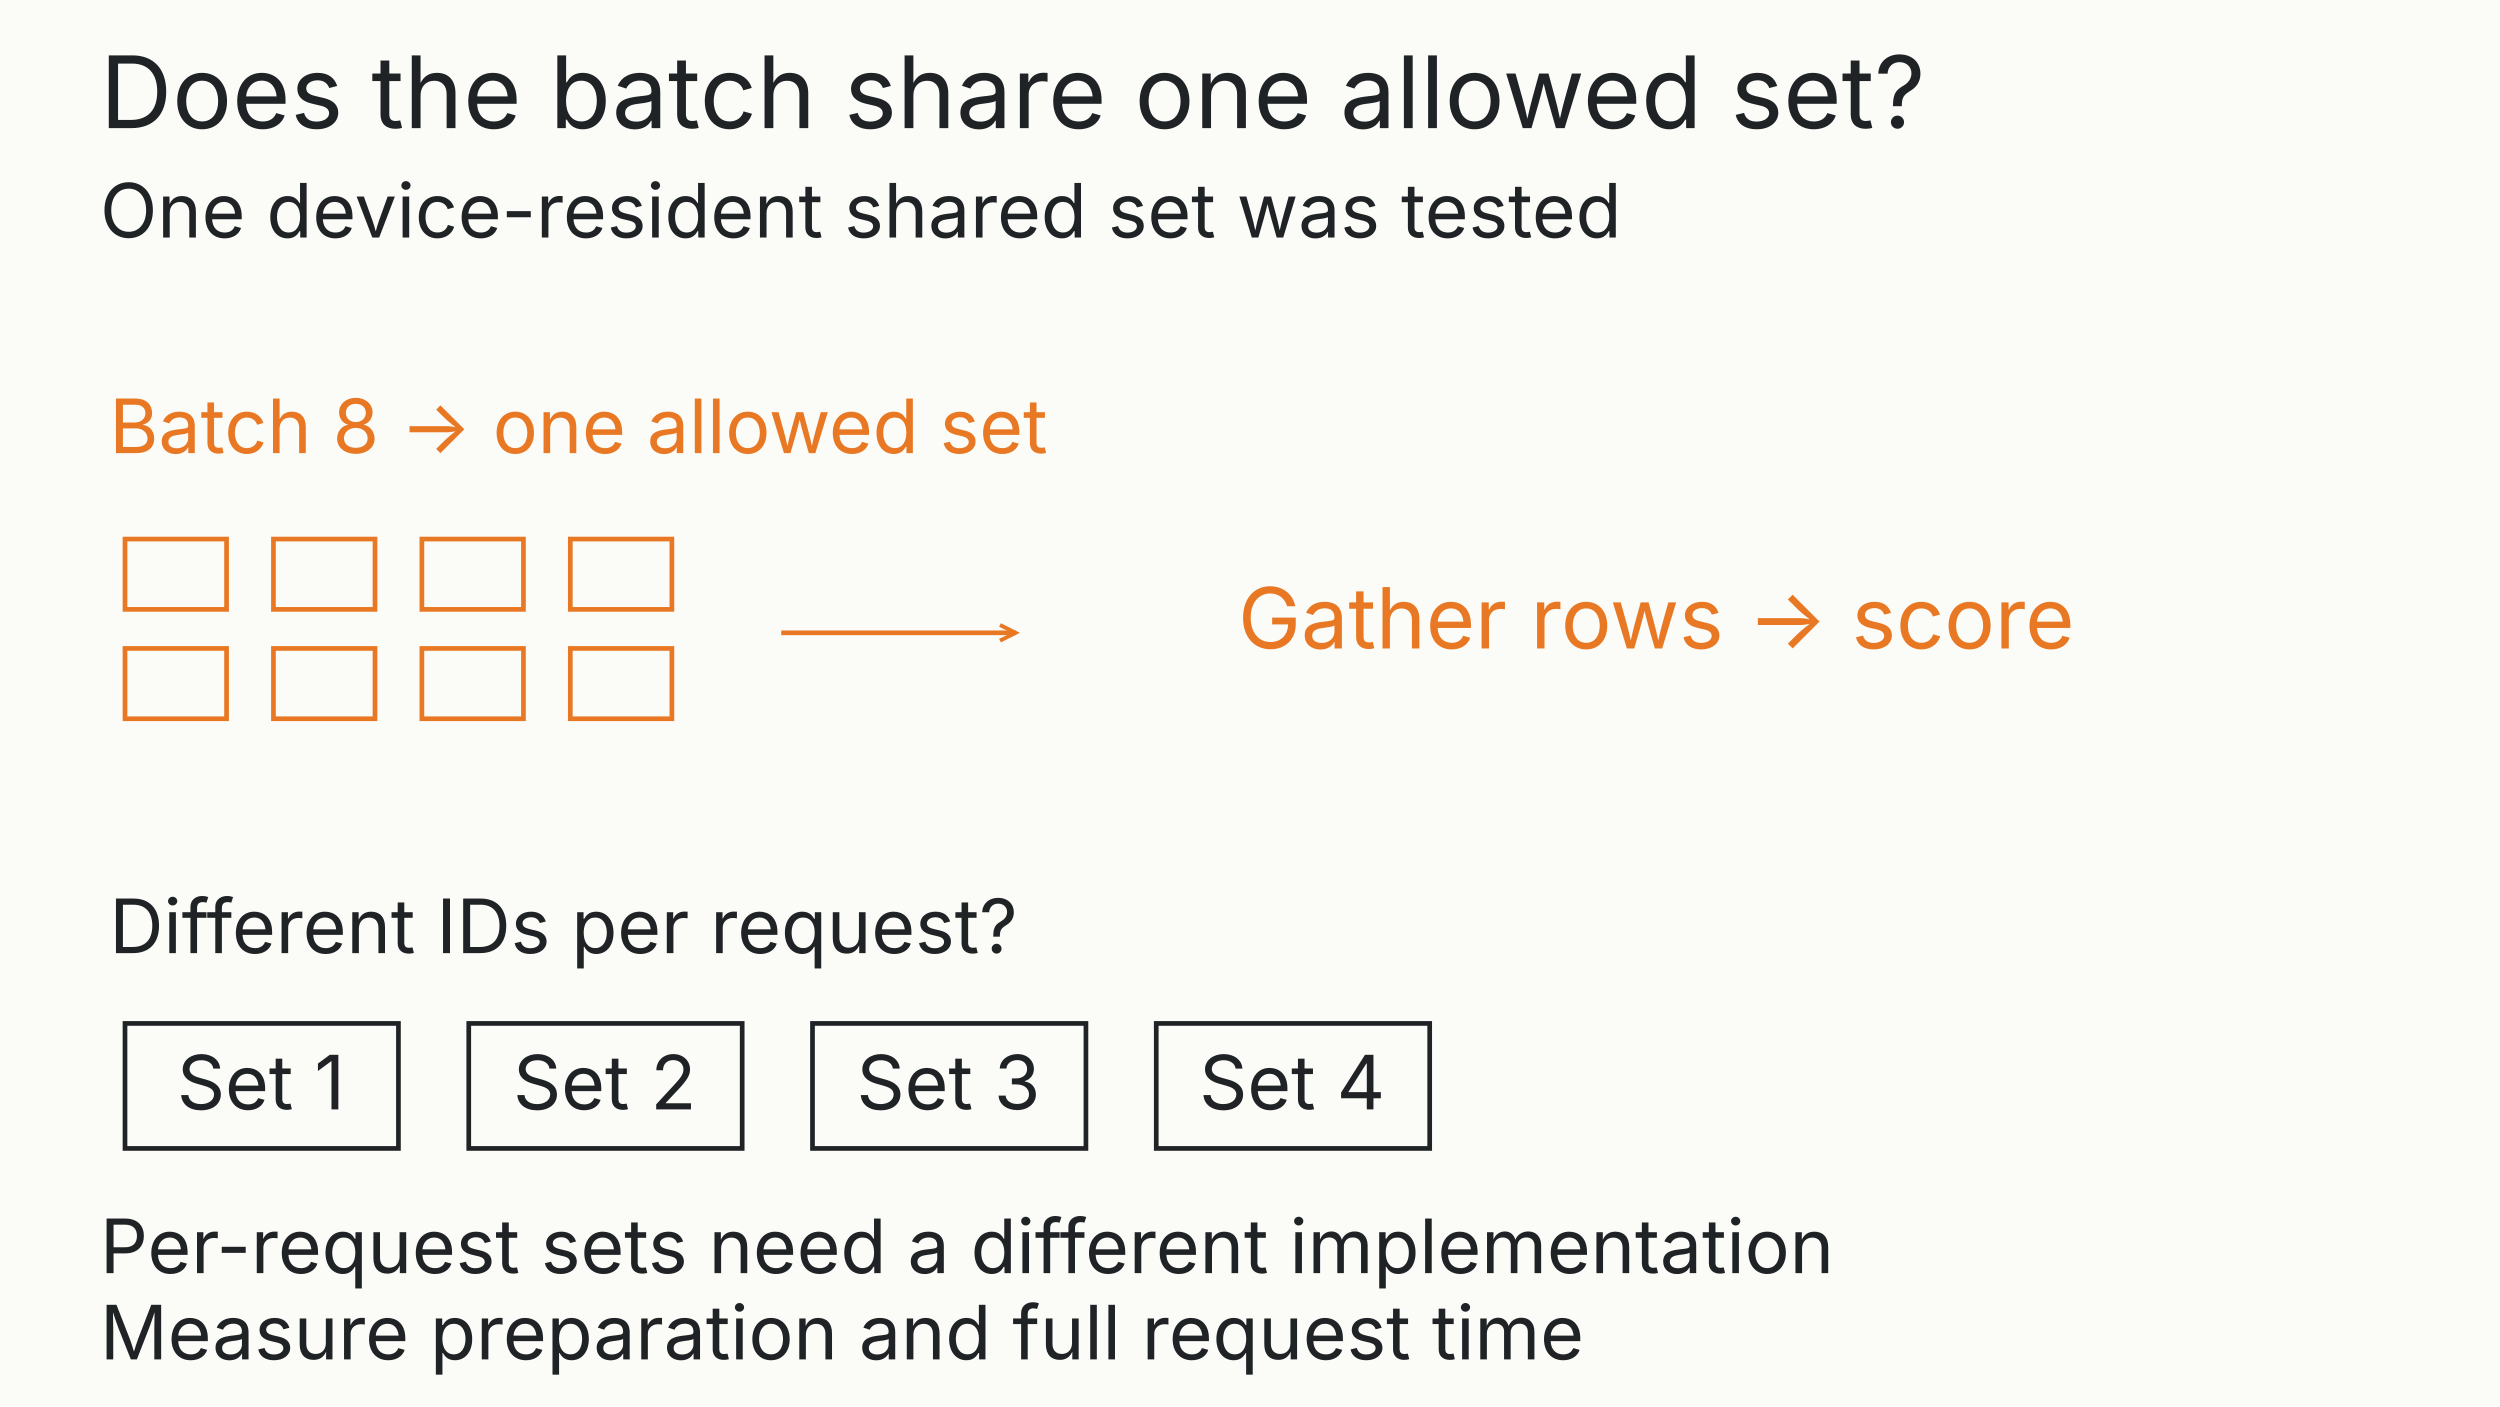
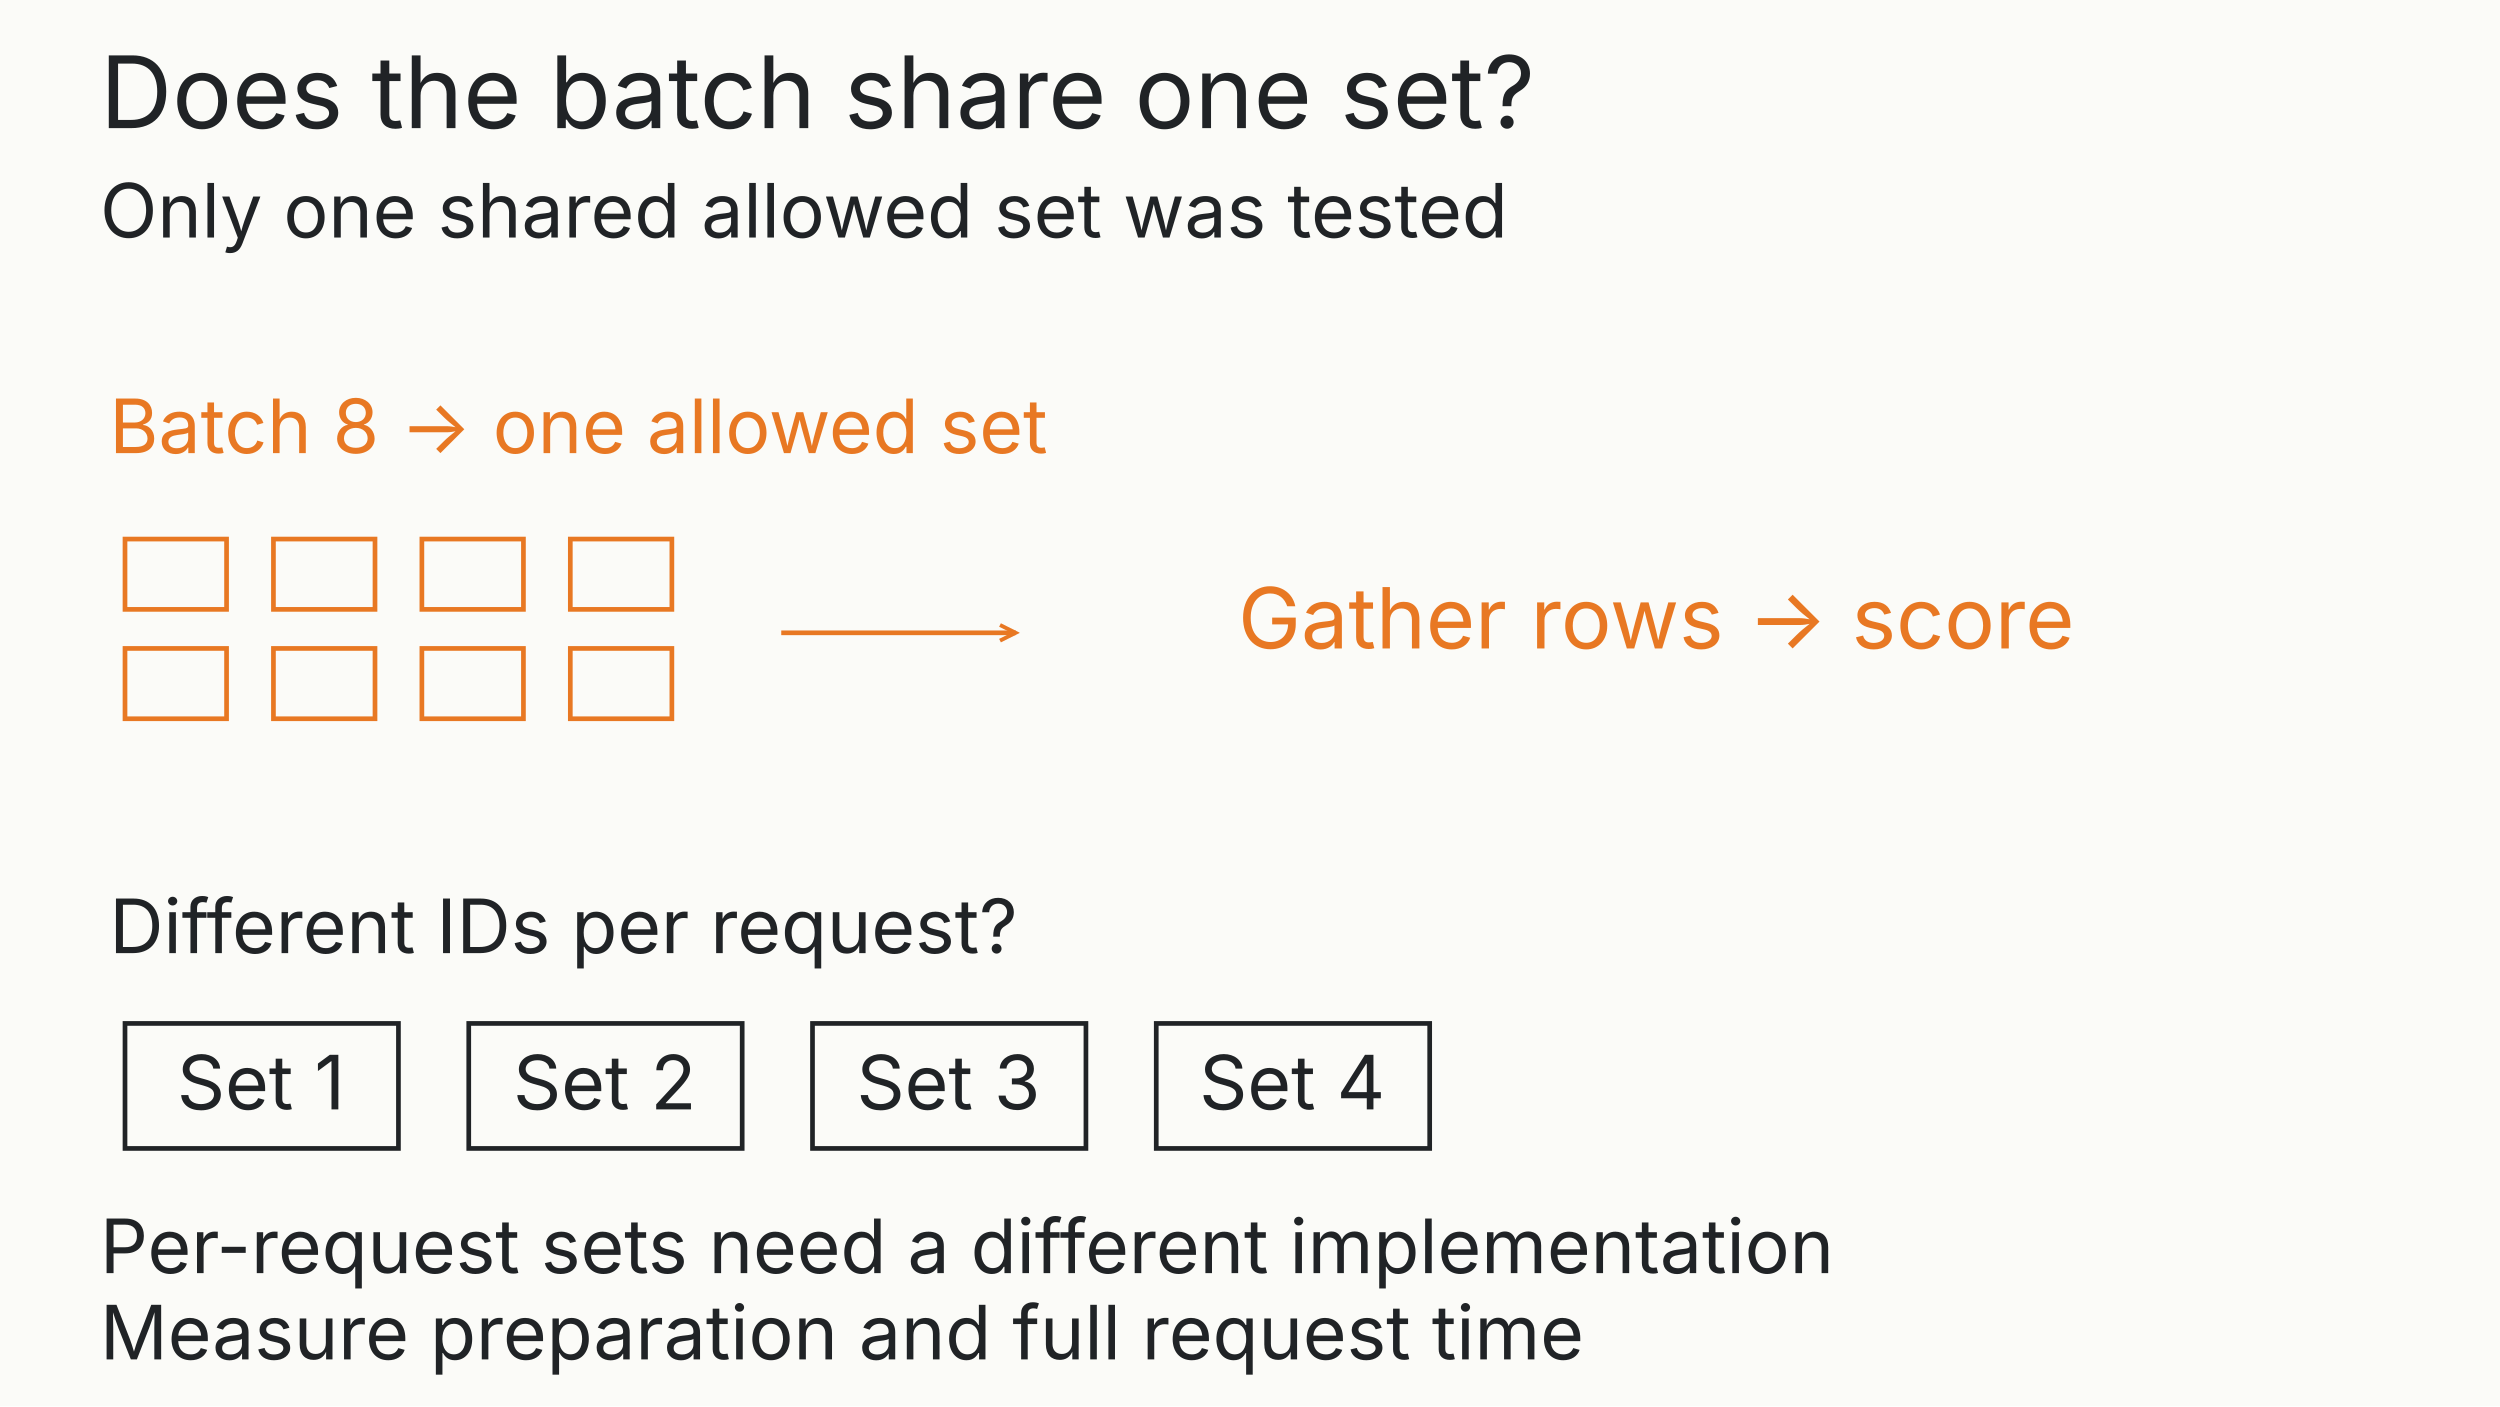
<svg xmlns="http://www.w3.org/2000/svg" width="1600" height="900" viewBox="0 0 1600 900">
  <rect width="100%" height="100%" fill="#FBFBF8" />
  <defs>
    <marker id="arrow" viewBox="0 0 12 12" refX="10" refY="6" markerWidth="5" markerHeight="5" orient="auto">
      <path d="M2 2 L10 6 L2 10" fill="none" stroke="context-stroke" stroke-width="2" />
    </marker>
  </defs>
-   <text x="64" y="82.0" font-family="Inter" font-size="64" font-weight="400" font-style="normal" fill="#202326" text-anchor="start">Does the batch share one allowed set?</text>
-   <text x="64" y="152.0" font-family="Inter" font-size="48" font-weight="400" font-style="normal" fill="#202326" text-anchor="start">One device-resident shared set was tested</text>
+   <text x="64" y="82.0" font-family="Inter" font-size="64" font-weight="400" font-style="normal" fill="#202326" text-anchor="start">Does the batch share one set?</text>
+   <text x="64" y="152.0" font-family="Inter" font-size="48" font-weight="400" font-style="normal" fill="#202326" text-anchor="start">Only one shared allowed set was tested</text>
  <text x="70" y="290.0" font-family="Inter" font-size="48" font-weight="400" font-style="normal" fill="#E87823" text-anchor="start">Batch 8 → one allowed set</text>
  <rect x="80" y="345" width="65" height="45" rx="0" fill="none" stroke="#E87823" stroke-width="3" />
  <rect x="175" y="345" width="65" height="45" rx="0" fill="none" stroke="#E87823" stroke-width="3" />
  <rect x="270" y="345" width="65" height="45" rx="0" fill="none" stroke="#E87823" stroke-width="3" />
  <rect x="365" y="345" width="65" height="45" rx="0" fill="none" stroke="#E87823" stroke-width="3" />
  <rect x="80" y="415" width="65" height="45" rx="0" fill="none" stroke="#E87823" stroke-width="3" />
  <rect x="175" y="415" width="65" height="45" rx="0" fill="none" stroke="#E87823" stroke-width="3" />
  <rect x="270" y="415" width="65" height="45" rx="0" fill="none" stroke="#E87823" stroke-width="3" />
  <rect x="365" y="415" width="65" height="45" rx="0" fill="none" stroke="#E87823" stroke-width="3" />
  <line x1="500" y1="405" x2="650" y2="405" stroke="#E87823" stroke-width="3" marker-end="url(#arrow)" />
  <text x="1060" y="415.0" font-family="Inter" font-size="54" font-weight="400" font-style="normal" fill="#E87823" text-anchor="middle">Gather rows → score</text>
  <text x="70" y="610.0" font-family="Inter" font-size="48" font-weight="400" font-style="normal" fill="#202326" text-anchor="start">Different IDs per request?</text>
  <rect x="80" y="655" width="175" height="80" rx="0" fill="none" stroke="#202326" stroke-width="3" />
  <text x="167" y="710.0" font-family="Inter" font-size="48" font-weight="400" font-style="normal" fill="#202326" text-anchor="middle">Set 1</text>
  <rect x="300" y="655" width="175" height="80" rx="0" fill="none" stroke="#202326" stroke-width="3" />
  <text x="387" y="710.0" font-family="Inter" font-size="48" font-weight="400" font-style="normal" fill="#202326" text-anchor="middle">Set 2</text>
  <rect x="520" y="655" width="175" height="80" rx="0" fill="none" stroke="#202326" stroke-width="3" />
  <text x="607" y="710.0" font-family="Inter" font-size="48" font-weight="400" font-style="normal" fill="#202326" text-anchor="middle">Set 3</text>
  <rect x="740" y="655" width="175" height="80" rx="0" fill="none" stroke="#202326" stroke-width="3" />
  <text x="827" y="710.0" font-family="Inter" font-size="48" font-weight="400" font-style="normal" fill="#202326" text-anchor="middle">Set 4</text>
  <text x="64" y="814.8" font-family="Inter" font-size="48" font-weight="400" font-style="normal" fill="#202326" text-anchor="start">Per-request sets need a different implementation</text>
  <text x="64" y="870.0" font-family="Inter" font-size="48" font-weight="400" font-style="normal" fill="#202326" text-anchor="start">Measure preparation and full request time</text>
</svg>
